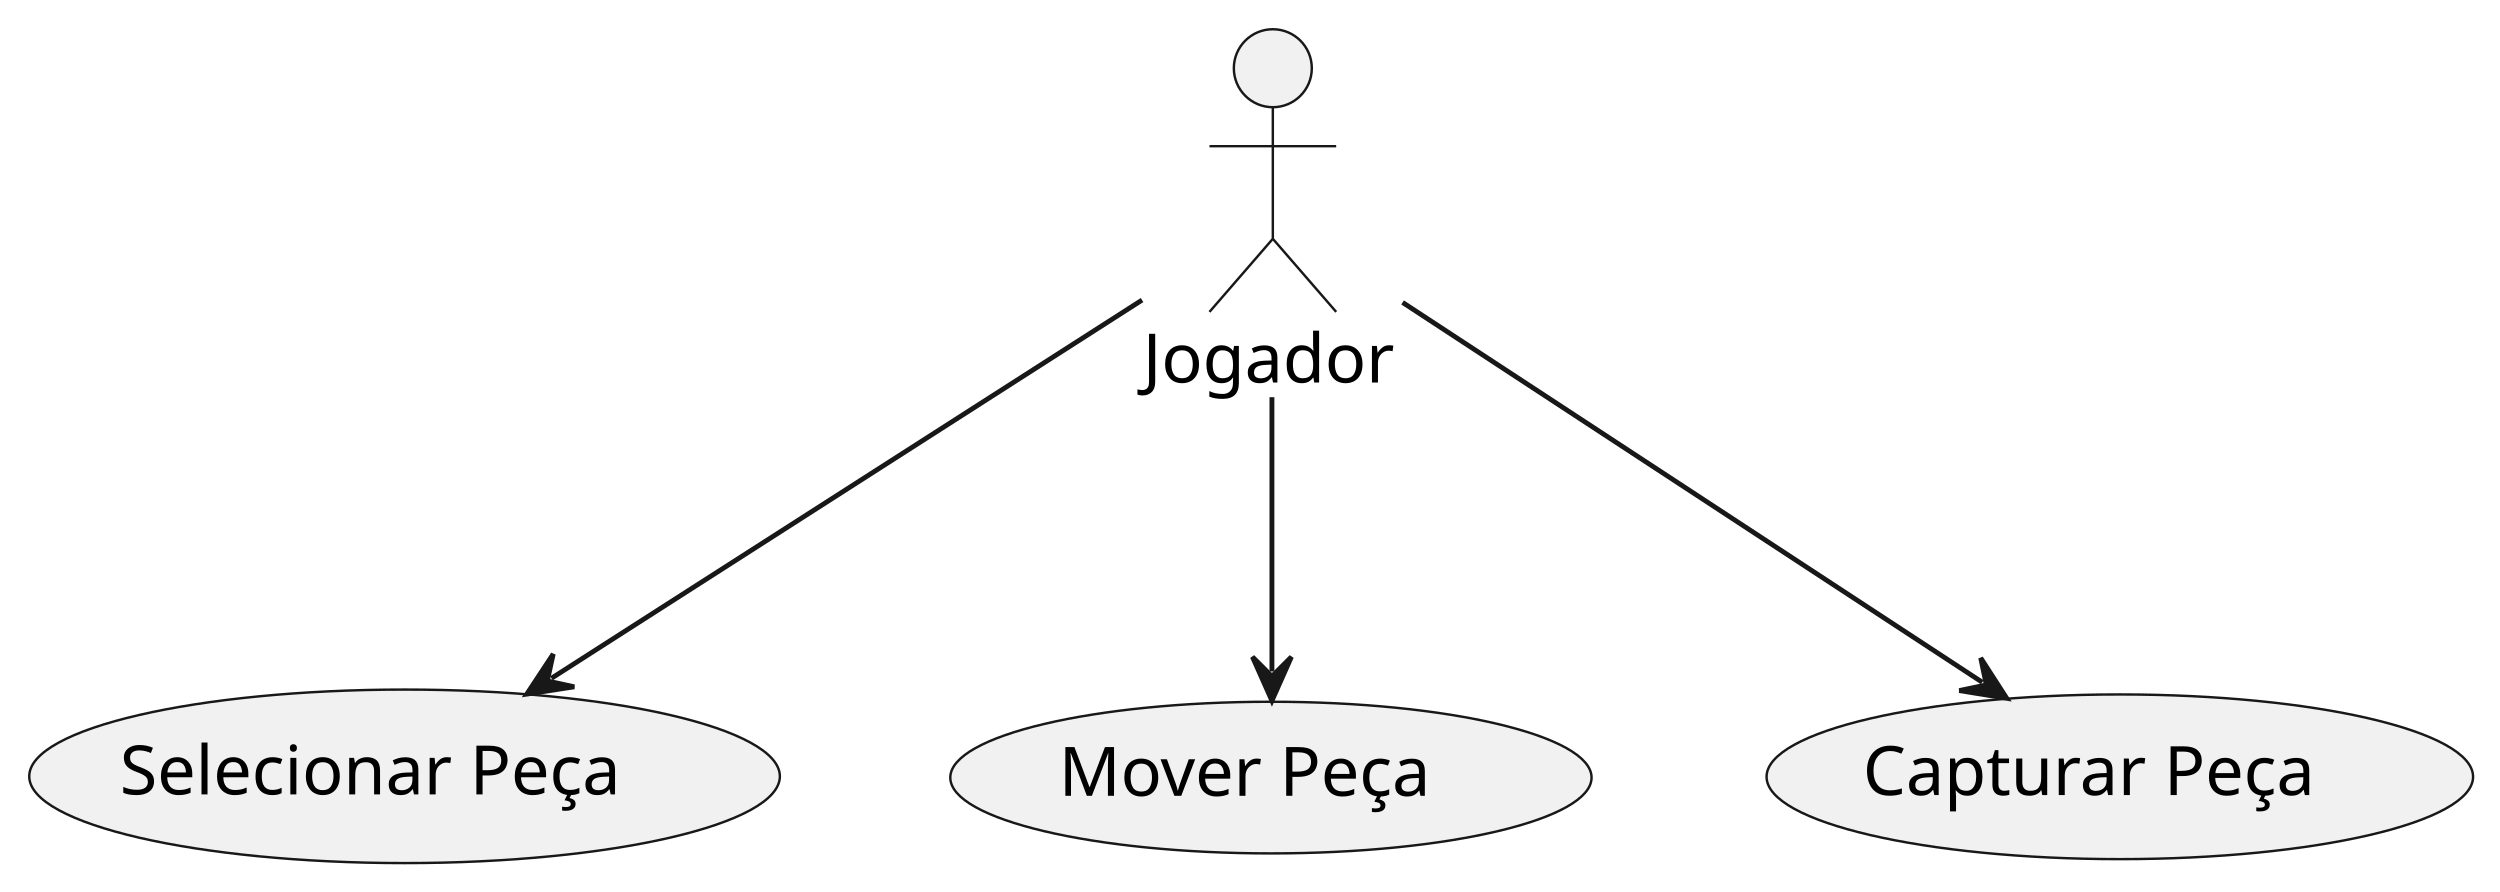
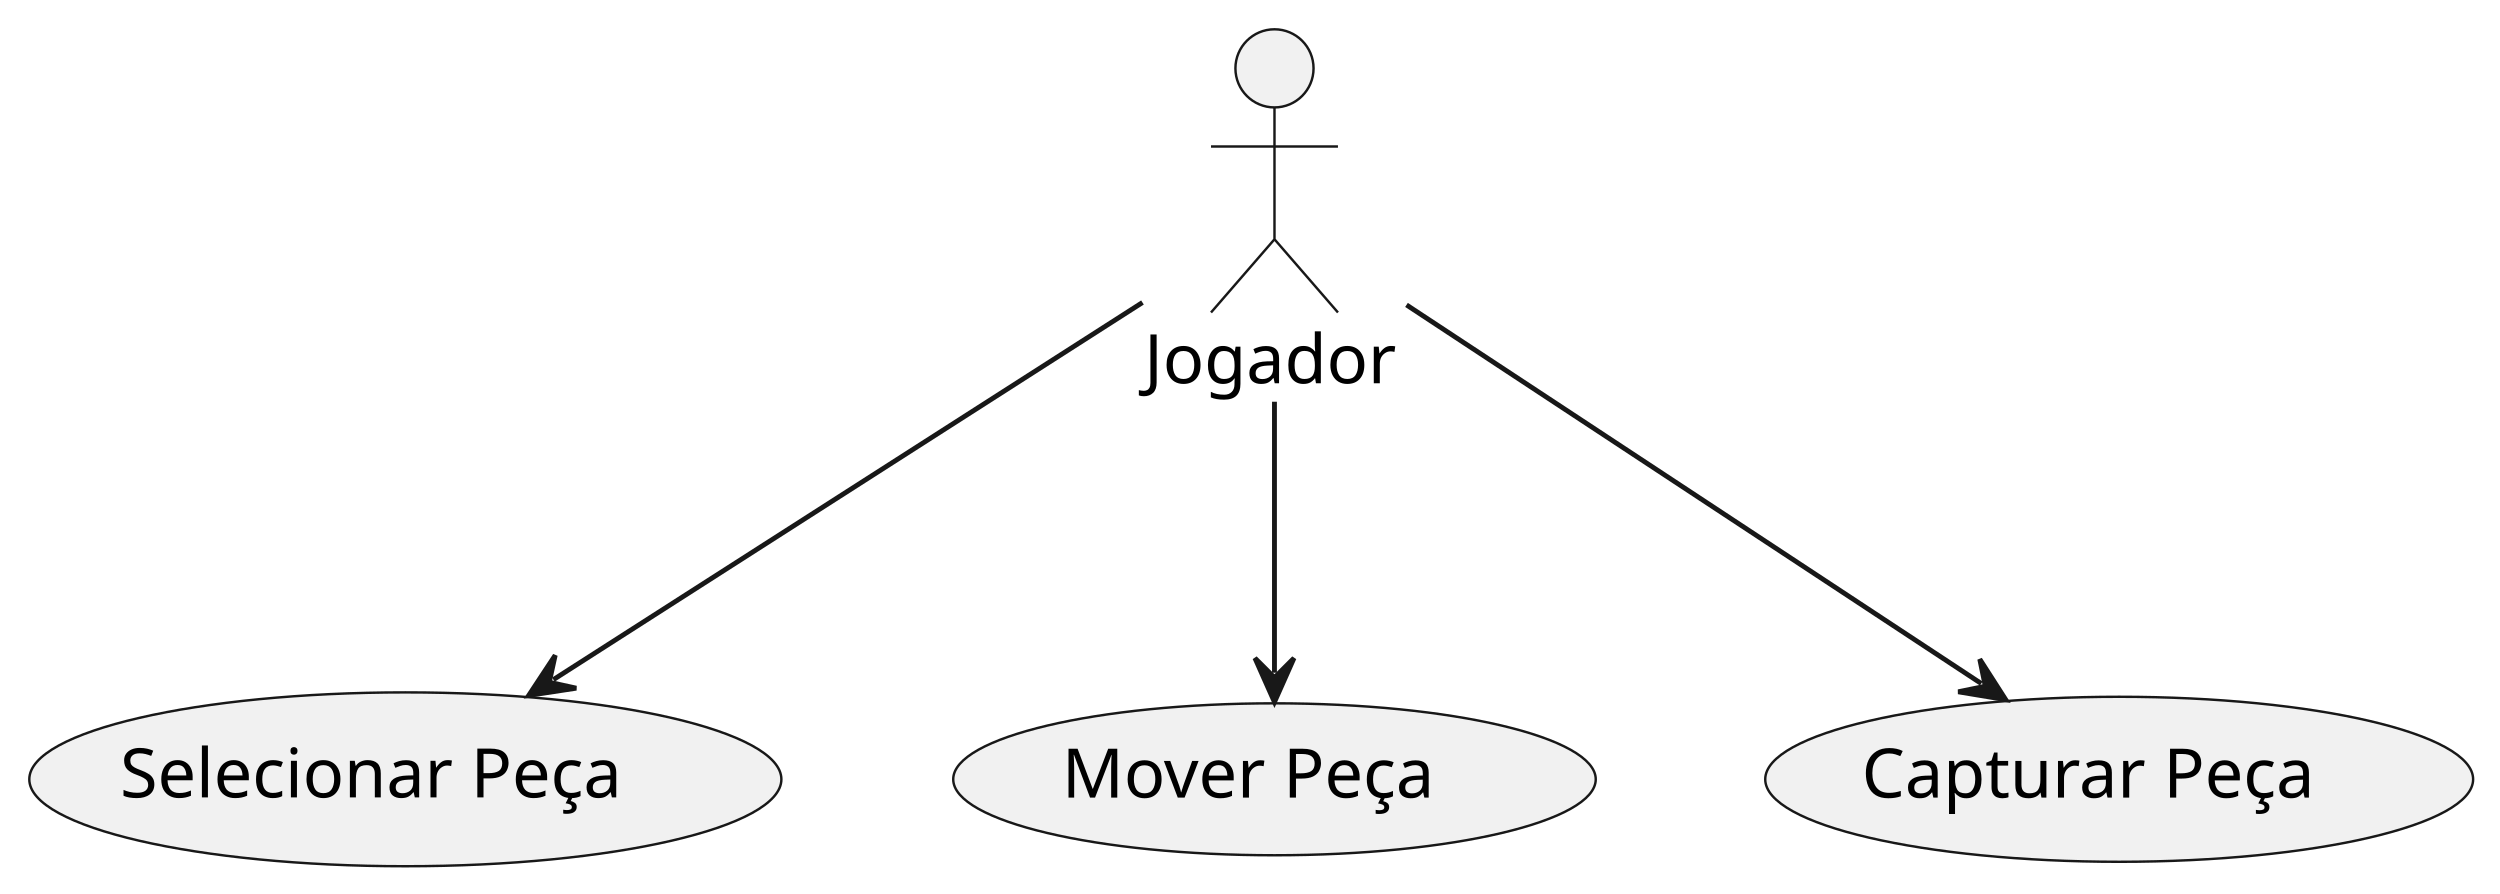
- <svg xmlns="http://www.w3.org/2000/svg" contentStyleType="text/css" height="183px" preserveAspectRatio="none" style="width:513px;height:183px;background:#FFFFFF;" version="1.1" viewBox="0 0 513 183" width="513px" zoomAndPan="magnify">
+ <svg xmlns="http://www.w3.org/2000/svg" contentStyleType="text/css" data-diagram-type="DESCRIPTION" height="183px" preserveAspectRatio="none" style="width:512px;height:183px;background:#FFFFFF;" version="1.1" viewBox="0 0 512 183" width="512px" zoomAndPan="magnify">
  <defs />
  <g>
    <g id="elem_Jogador">
-       <ellipse cx="261.184" cy="14" fill="#F1F1F1" rx="8" ry="8" style="stroke:#181818;stroke-width:0.5;" />
-       <path d="M261.184,22 L261.184,49 M248.184,30 L274.184,30 M261.184,49 L248.184,64 M261.184,49 L274.184,64 " fill="none" style="stroke:#181818;stroke-width:0.5;" />
-       <text fill="#000000" font-family="sans-serif" font-size="14" lengthAdjust="spacing" textLength="53.368" x="234.5" y="78.495">Jogador</text>
+       <ellipse cx="261.014" cy="14" fill="#F1F1F1" rx="8" ry="8" style="stroke:#181818;stroke-width:0.5;" />
+       <path d="M261.014,22 L261.014,49 M248.014,30 L274.014,30 M261.014,49 L248.014,64 M261.014,49 L274.014,64 " fill="none" style="stroke:#181818;stroke-width:0.5;" />
+       <text fill="#000000" font-family="sans-serif" font-size="14" lengthAdjust="spacing" textLength="53.368" x="234.33" y="78.495">Jogador</text>
    </g>
    <g id="elem_UC1">
-       <ellipse cx="83.014" cy="159.303" fill="#F1F1F1" rx="77.014" ry="17.803" style="stroke:#181818;stroke-width:0.5;" />
-       <text fill="#000000" font-family="sans-serif" font-size="14" lengthAdjust="spacing" textLength="111.145" x="24.577" y="163.015">Selecionar Peça</text>
+       <ellipse cx="83.014" cy="159.603" fill="#F1F1F1" rx="77.014" ry="17.803" style="stroke:#181818;stroke-width:0.5;" />
+       <text fill="#000000" font-family="sans-serif" font-size="14" lengthAdjust="spacing" textLength="111.145" x="24.577" y="163.315">Selecionar Peça</text>
    </g>
    <g id="elem_UC2">
-       <ellipse cx="260.794" cy="159.559" fill="#F1F1F1" rx="65.794" ry="15.559" style="stroke:#181818;stroke-width:0.5;" />
-       <text fill="#000000" font-family="sans-serif" font-size="14" lengthAdjust="spacing" textLength="81.081" x="217.253" y="163.306">Mover Peça</text>
+       <ellipse cx="261.014" cy="159.599" fill="#F1F1F1" rx="65.794" ry="15.559" style="stroke:#181818;stroke-width:0.5;" />
+       <text fill="#000000" font-family="sans-serif" font-size="14" lengthAdjust="spacing" textLength="81.081" x="217.473" y="163.346">Mover Peça</text>
    </g>
    <g id="elem_UC3">
-       <ellipse cx="434.988" cy="159.398" fill="#F1F1F1" rx="72.488" ry="16.898" style="stroke:#181818;stroke-width:0.5;" />
-       <text fill="#000000" font-family="sans-serif" font-size="14" lengthAdjust="spacing" textLength="99.477" x="382.25" y="163.145">Capturar Peça</text>
+       <ellipse cx="434.008" cy="159.598" fill="#F1F1F1" rx="72.488" ry="16.898" style="stroke:#181818;stroke-width:0.5;" />
+       <text fill="#000000" font-family="sans-serif" font-size="14" lengthAdjust="spacing" textLength="99.477" x="381.27" y="163.345">Capturar Peça</text>
    </g>
    <g id="link_Jogador_UC1">
-       <path d="M234.35,61.57 C200.21,83.43 146.533,117.815 113.153,139.185 " fill="none" id="Jogador-to-UC1" style="stroke:#181818;stroke-width:1;" />
-       <polygon fill="#181818" points="108.1,142.42,117.836,140.936,112.311,139.724,113.523,134.199,108.1,142.42" style="stroke:#181818;stroke-width:1;" />
+       <path d="M233.98,61.95 C199.84,83.81 146.614,117.886 113.334,139.186 " fill="none" id="Jogador-to-UC1" style="stroke:#181818;stroke-width:1;" />
+       <polygon fill="#181818" points="108.28,142.42,118.017,140.937,112.491,139.725,113.704,134.199,108.28,142.42" style="stroke:#181818;stroke-width:1;" />
    </g>
    <g id="link_Jogador_UC2">
-       <path d="M261,81.51 C261,102.71 261,122.12 261,137.79 " fill="none" id="Jogador-to-UC2" style="stroke:#181818;stroke-width:1;" />
-       <polygon fill="#181818" points="261,143.79,265,134.79,261,138.79,257,134.79,261,143.79" style="stroke:#181818;stroke-width:1;" />
+       <path d="M261.01,82.27 C261.01,103.28 261.01,122.26 261.01,137.78 " fill="none" id="Jogador-to-UC2" style="stroke:#181818;stroke-width:1;" />
+       <polygon fill="#181818" points="261.01,143.78,265.01,134.78,261.01,138.78,257.01,134.78,261.01,143.78" style="stroke:#181818;stroke-width:1;" />
    </g>
    <g id="link_Jogador_UC3">
-       <path d="M287.81,62.06 C321.74,84.3 374.631,118.952 406.761,140.002 " fill="none" id="Jogador-to-UC3" style="stroke:#181818;stroke-width:1;" />
-       <polygon fill="#181818" points="411.78,143.29,406.444,135.012,407.598,140.55,402.06,141.704,411.78,143.29" style="stroke:#181818;stroke-width:1;" />
+       <path d="M288.05,62.45 C321.78,84.67 373.9,118.999 405.76,139.989 " fill="none" id="Jogador-to-UC3" style="stroke:#181818;stroke-width:1;" />
+       <polygon fill="#181818" points="410.77,143.29,405.455,134.998,406.595,140.539,401.054,141.679,410.77,143.29" style="stroke:#181818;stroke-width:1;" />
    </g>
  </g>
</svg>
